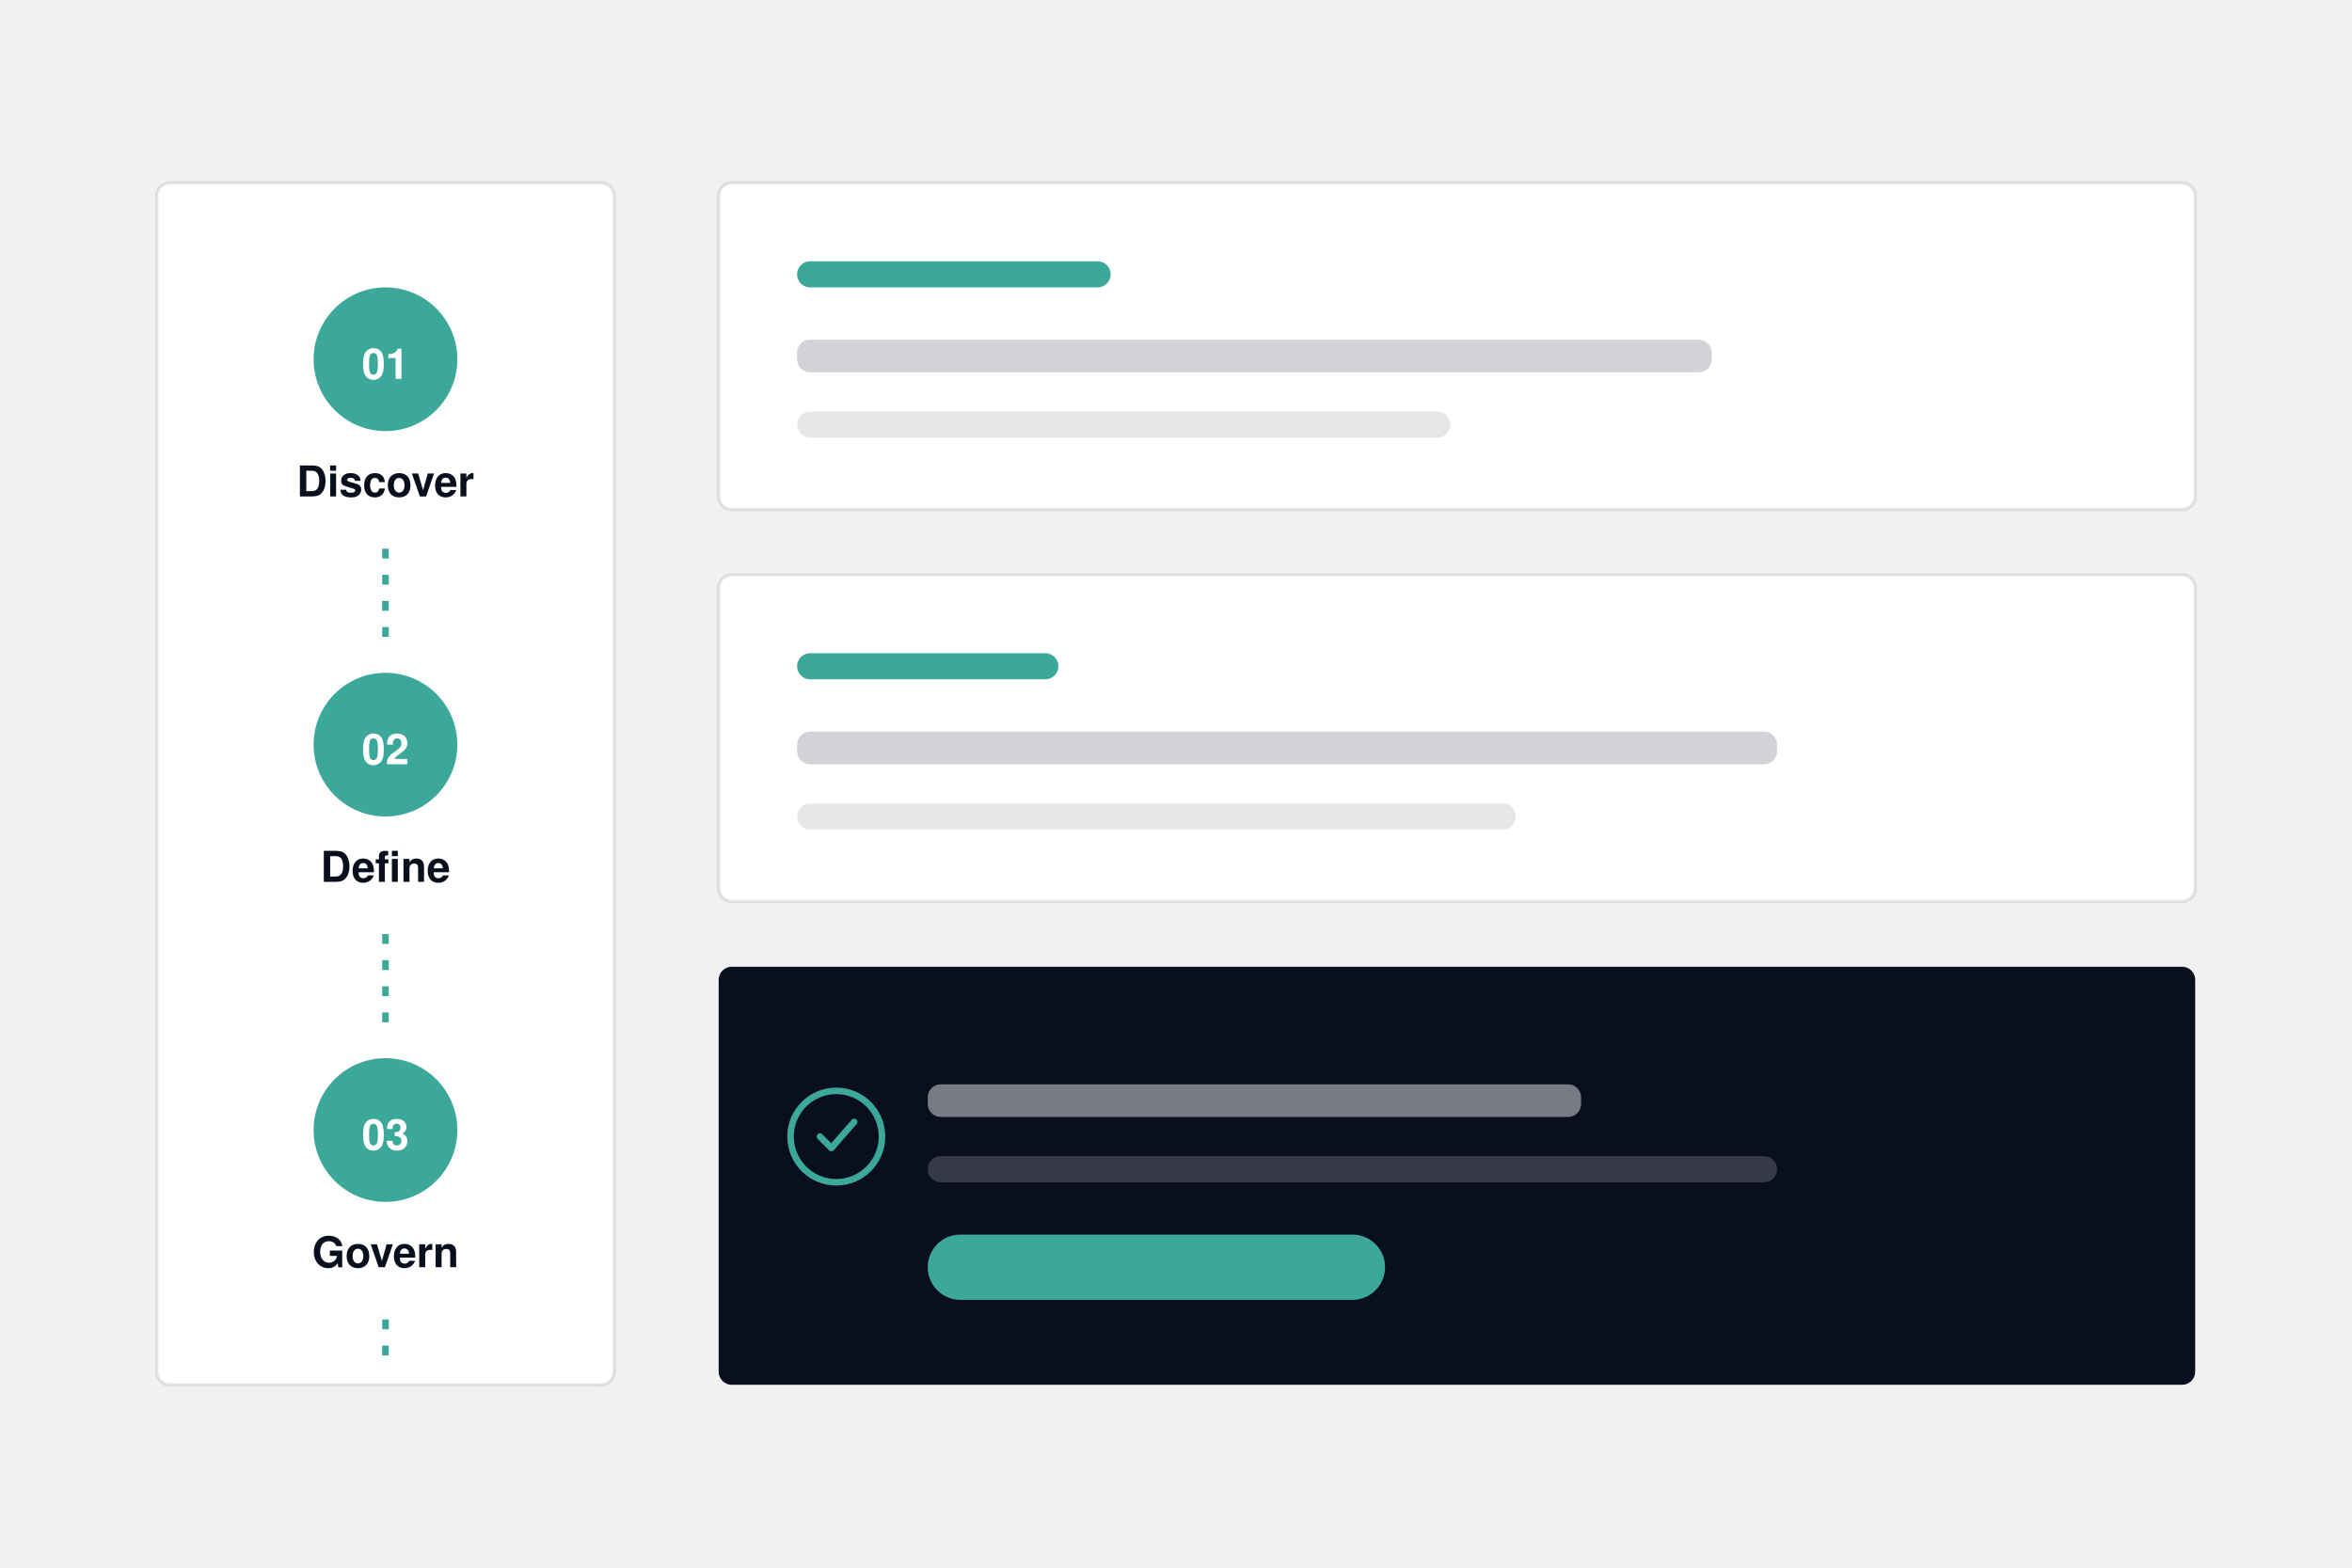
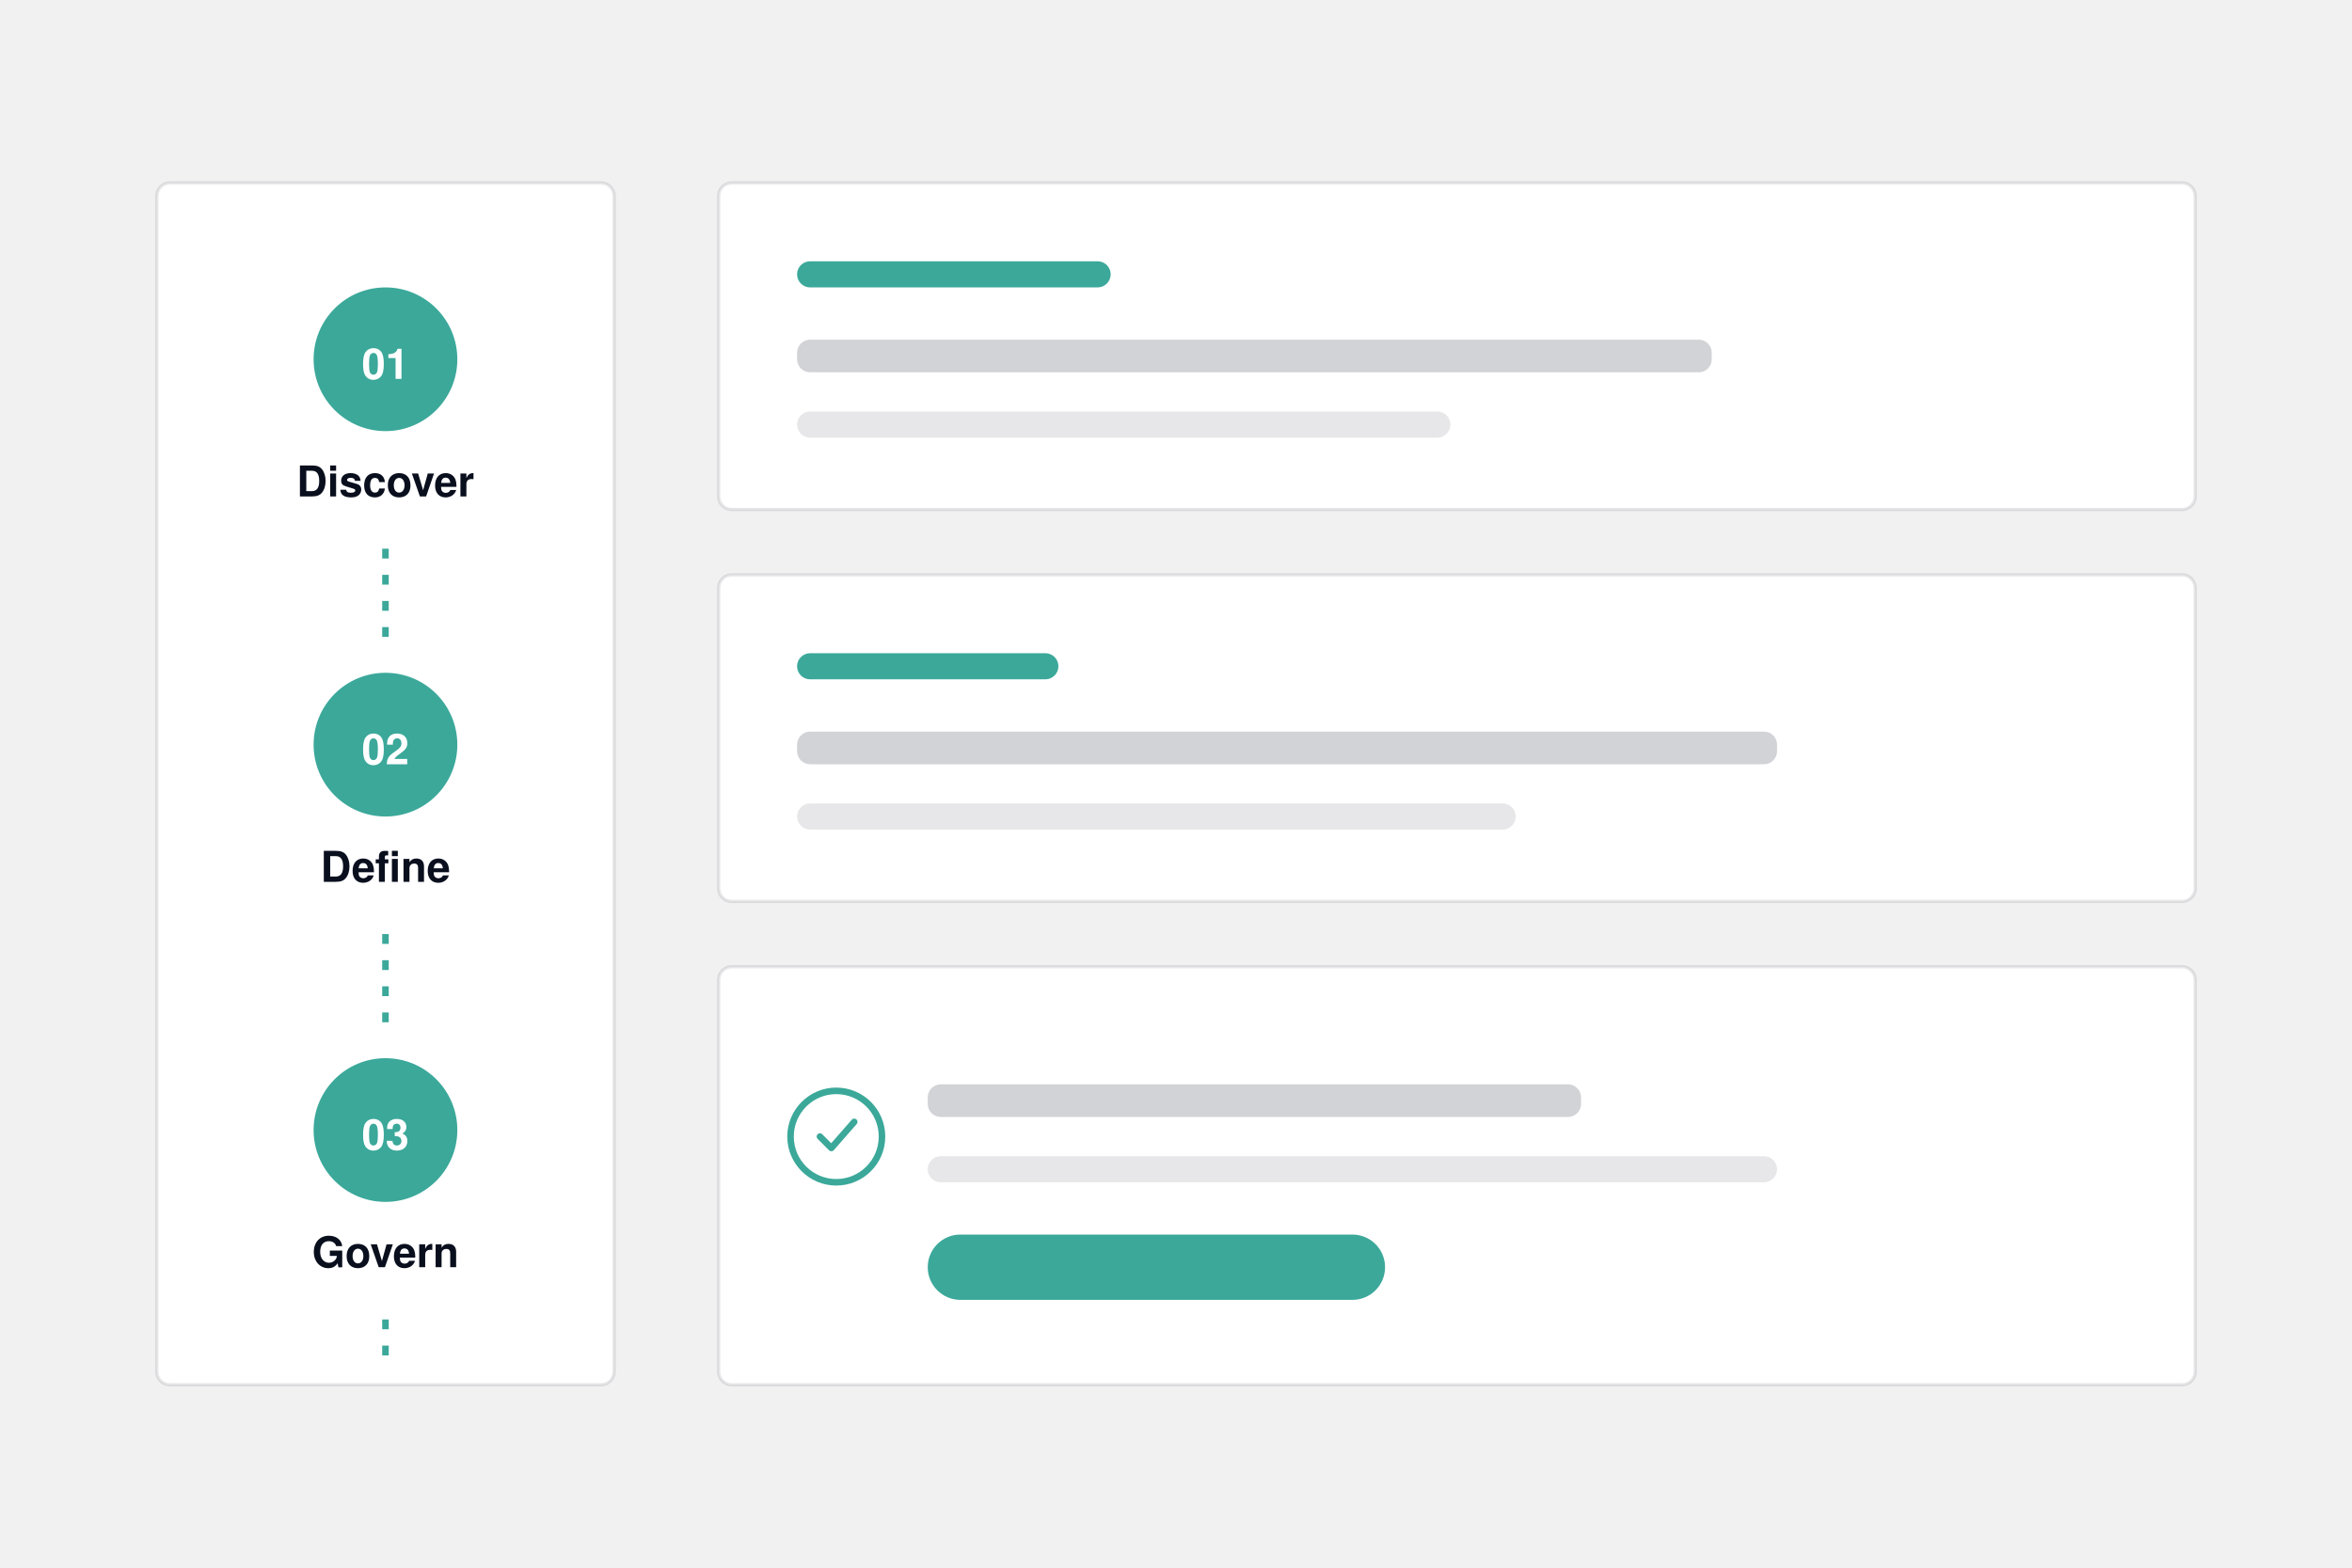
<svg xmlns="http://www.w3.org/2000/svg" viewBox="0 0 720 480" fill="none">
  <rect width="720" height="480" fill="#F1F1F1" />
  <rect x="48" y="56" width="140" height="368" rx="4" fill="#fff" stroke="rgba(10,15,30,0.1)" />
  <circle cx="118" cy="110" r="22" fill="#3BA89A" />
  <text x="118" y="116" text-anchor="middle" fill="#fff" font-family="Helvetica, Arial, sans-serif" font-size="13" font-weight="700">01</text>
  <text x="118" y="152" text-anchor="middle" fill="#0A0F1E" font-family="Helvetica, Arial, sans-serif" font-size="13" font-weight="700">Discover</text>
  <line x1="118" y1="168" x2="118" y2="198" stroke="#3BA89A" stroke-width="2" stroke-dasharray="3 5" />
  <circle cx="118" cy="228" r="22" fill="#3BA89A" />
  <text x="118" y="234" text-anchor="middle" fill="#fff" font-family="Helvetica, Arial, sans-serif" font-size="13" font-weight="700">02</text>
  <text x="118" y="270" text-anchor="middle" fill="#0A0F1E" font-family="Helvetica, Arial, sans-serif" font-size="13" font-weight="700">Define</text>
  <line x1="118" y1="286" x2="118" y2="316" stroke="#3BA89A" stroke-width="2" stroke-dasharray="3 5" />
  <circle cx="118" cy="346" r="22" fill="#3BA89A" />
  <text x="118" y="352" text-anchor="middle" fill="#fff" font-family="Helvetica, Arial, sans-serif" font-size="13" font-weight="700">03</text>
  <text x="118" y="388" text-anchor="middle" fill="#0A0F1E" font-family="Helvetica, Arial, sans-serif" font-size="13" font-weight="700">Govern</text>
  <line x1="118" y1="404" x2="118" y2="420" stroke="#3BA89A" stroke-width="2" stroke-dasharray="3 5" />
  <rect x="220" y="56" width="452" height="100" rx="4" fill="#fff" stroke="rgba(10,15,30,0.1)" />
  <rect x="244" y="80" width="96" height="8" rx="4" fill="#3BA89A" />
  <rect x="244" y="104" width="280" height="10" rx="4" fill="rgba(10,15,30,0.18)" />
  <rect x="244" y="126" width="200" height="8" rx="4" fill="rgba(10,15,30,0.1)" />
  <rect x="220" y="176" width="452" height="100" rx="4" fill="#fff" stroke="rgba(10,15,30,0.1)" />
  <rect x="244" y="200" width="80" height="8" rx="4" fill="#3BA89A" />
  <rect x="244" y="224" width="300" height="10" rx="4" fill="rgba(10,15,30,0.18)" />
  <rect x="244" y="246" width="220" height="8" rx="4" fill="rgba(10,15,30,0.1)" />
-   <rect x="220" y="296" width="452" height="128" rx="4" fill="#0A0F1E" />
+   <rect x="220" y="296" width="452" height="128" rx="4" fill="#fff" stroke="rgba(10,15,30,0.1)" />
  <circle cx="256" cy="348" r="14" fill="none" stroke="#3BA89A" stroke-width="2" />
  <path d="M251 348l3.5 3.5 7-8" stroke="#3BA89A" stroke-width="2" stroke-linecap="round" stroke-linejoin="round" />
-   <rect x="284" y="332" width="200" height="10" rx="4" fill="rgba(255,255,255,0.45)" />
-   <rect x="284" y="354" width="260" height="8" rx="4" fill="rgba(255,255,255,0.18)" />
+   <rect x="284" y="332" width="200" height="10" rx="4" fill="rgba(10,15,30,0.18)" />
+   <rect x="284" y="354" width="260" height="8" rx="4" fill="rgba(10,15,30,0.1)" />
  <rect x="284" y="378" width="140" height="20" rx="10" fill="#3BA89A" />
</svg>
